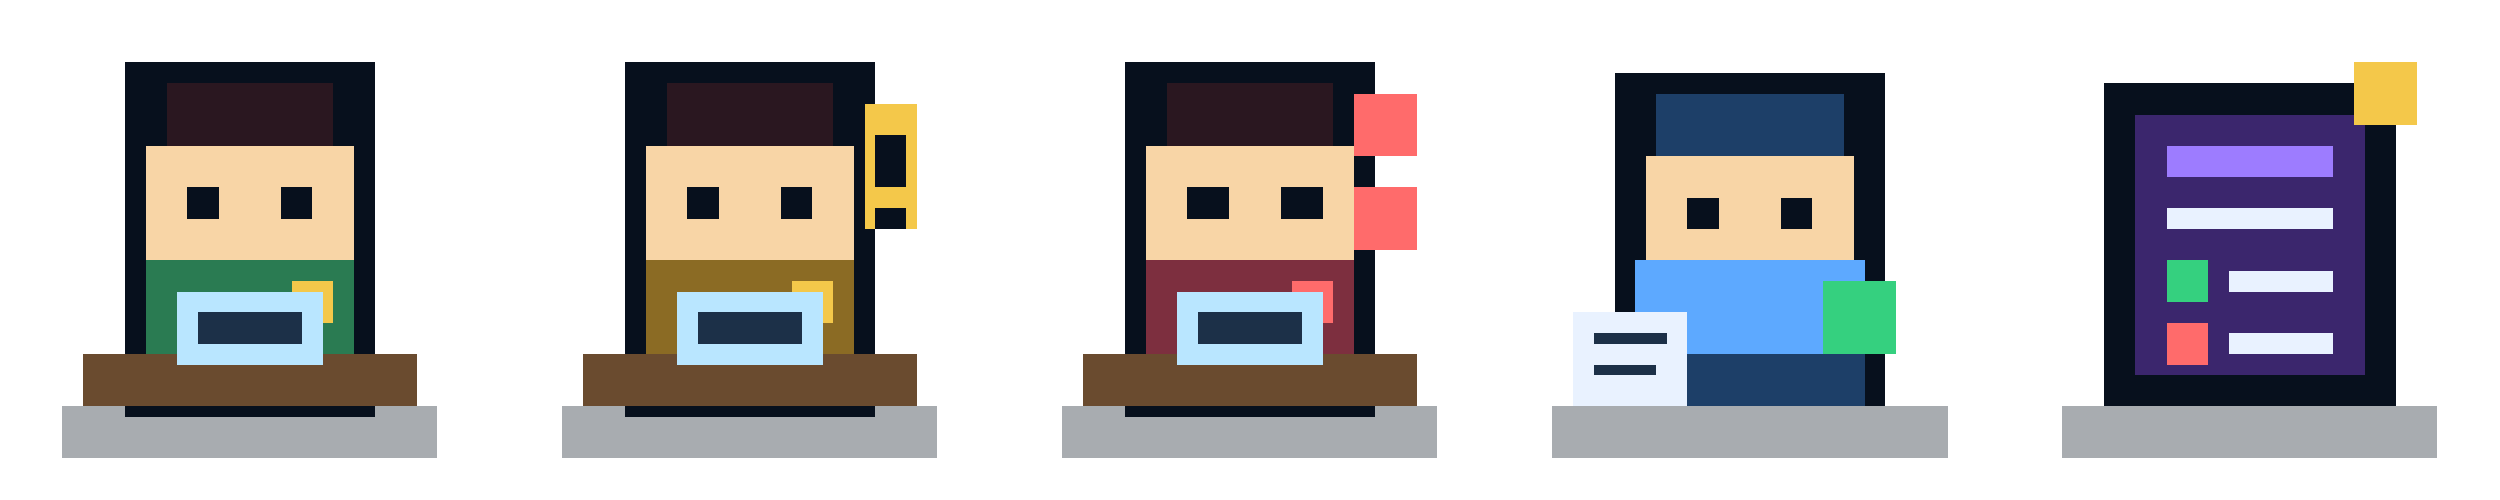
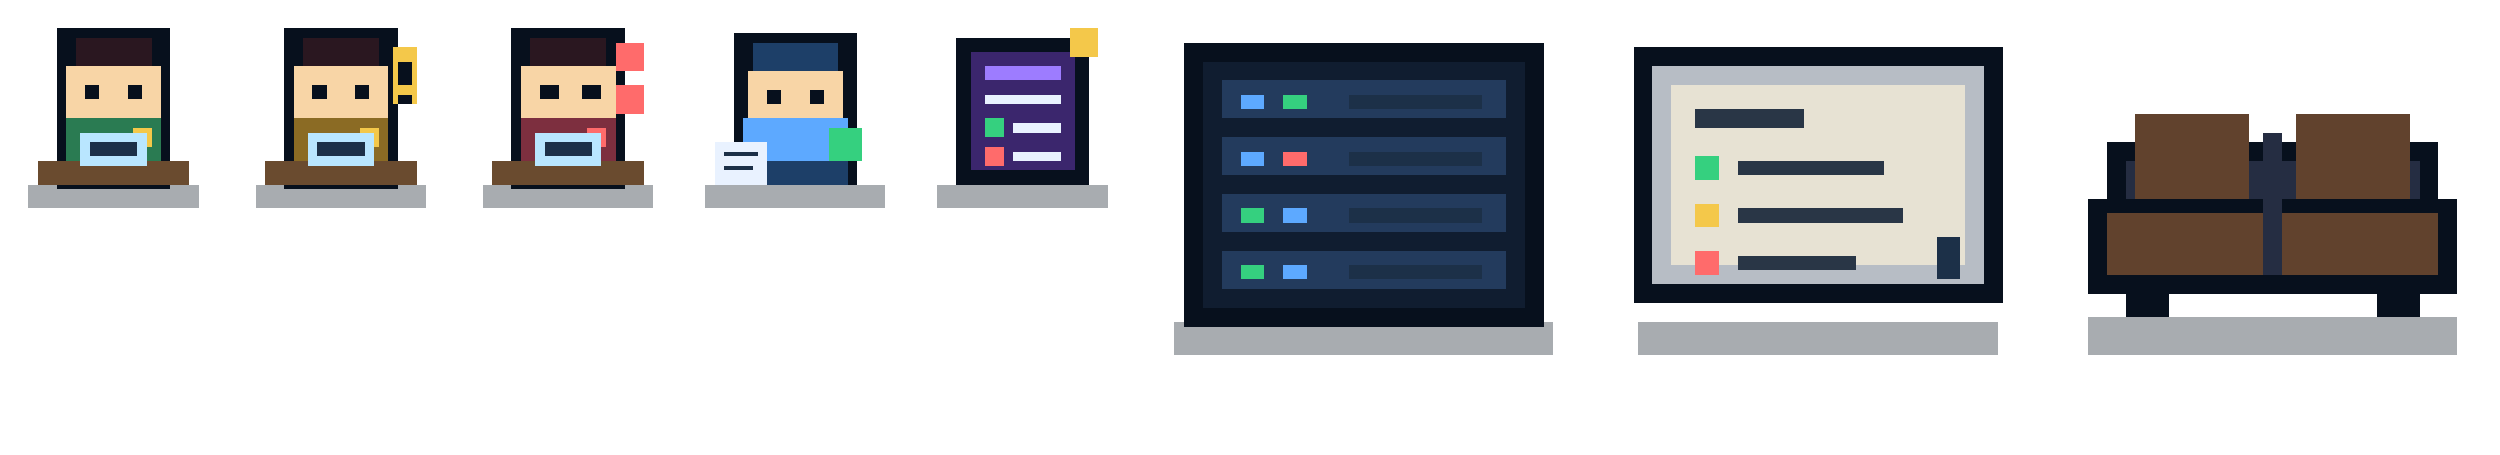
- <svg xmlns="http://www.w3.org/2000/svg" width="240" height="48" viewBox="0 0 240 48" shape-rendering="crispEdges">
+ <svg xmlns="http://www.w3.org/2000/svg" width="528" height="96" viewBox="0 0 528 96" shape-rendering="crispEdges">
  <defs>
    <style>
      .shadow { fill: #06101d; opacity: .35; }
      .outline { fill: #07101d; }
      .skin { fill: #f4c38d; }
      .hair { fill: #2a1720; }
      .face { fill: #f8d5a6; }
      .eye { fill: #07101d; }
      .desk { fill: #6a4b2f; }
      .screen { fill: #b9e6ff; }
      .screen-dark { fill: #1c3048; }
      .badge { fill: #f4c84a; }
      .normal-a { fill: #2a7b52; }
      .normal-b { fill: #183c2b; }
      .warning-a { fill: #8b6b24; }
      .warning-b { fill: #3f3218; }
      .danger-a { fill: #7d2f3f; }
      .danger-b { fill: #3b1f2a; }
      .dist-a { fill: #5da9ff; }
      .dist-b { fill: #1d3f68; }
      .event-a { fill: #9d7cff; }
      .event-b { fill: #3b266d; }
      .paper { fill: #e9f2ff; }
      .green { fill: #35d07f; }
      .red { fill: #ff6b6b; }
+       .rack-a { fill: #101d30; }
+       .rack-b { fill: #233b5d; }
+       .rack-c { fill: #5da9ff; }
+       .board-a { fill: #e7e2d3; }
+       .board-b { fill: #b7bdc5; }
+       .board-line { fill: #293646; }
+       .couch-a { fill: #61422d; }
+       .couch-b { fill: #252d42; }
    </style>
  </defs>
  <g id="agent-normal">
    <rect class="shadow" x="6" y="39" width="36" height="5" />
    <rect class="outline" x="12" y="6" width="24" height="34" />
    <rect class="hair" x="16" y="8" width="16" height="8" />
    <rect class="face" x="14" y="14" width="20" height="11" />
    <rect class="eye" x="18" y="18" width="3" height="3" />
    <rect class="eye" x="27" y="18" width="3" height="3" />
    <rect class="normal-a" x="14" y="25" width="20" height="9" />
    <rect class="normal-b" x="14" y="34" width="20" height="5" />
    <rect class="badge" x="28" y="27" width="4" height="4" />
    <rect class="desk" x="8" y="34" width="32" height="5" />
    <rect class="screen" x="17" y="28" width="14" height="7" />
    <rect class="screen-dark" x="19" y="30" width="10" height="3" />
  </g>
  <g id="agent-warning" transform="translate(48)">
    <rect class="shadow" x="6" y="39" width="36" height="5" />
    <rect class="outline" x="12" y="6" width="24" height="34" />
    <rect class="hair" x="16" y="8" width="16" height="8" />
    <rect class="face" x="14" y="14" width="20" height="11" />
    <rect class="eye" x="18" y="18" width="3" height="3" />
    <rect class="eye" x="27" y="18" width="3" height="3" />
    <rect class="warning-a" x="14" y="25" width="20" height="9" />
    <rect class="warning-b" x="14" y="34" width="20" height="5" />
    <rect class="badge" x="28" y="27" width="4" height="4" />
    <rect class="desk" x="8" y="34" width="32" height="5" />
    <rect class="screen" x="17" y="28" width="14" height="7" />
    <rect class="screen-dark" x="19" y="30" width="10" height="3" />
    <rect class="badge" x="35" y="10" width="5" height="12" />
    <rect class="outline" x="36" y="13" width="3" height="5" />
    <rect class="outline" x="36" y="20" width="3" height="2" />
  </g>
  <g id="agent-danger" transform="translate(96)">
    <rect class="shadow" x="6" y="39" width="36" height="5" />
    <rect class="outline" x="12" y="6" width="24" height="34" />
    <rect class="hair" x="16" y="8" width="16" height="8" />
    <rect class="face" x="14" y="14" width="20" height="11" />
    <rect class="eye" x="18" y="18" width="4" height="3" />
    <rect class="eye" x="27" y="18" width="4" height="3" />
    <rect class="danger-a" x="14" y="25" width="20" height="9" />
    <rect class="danger-b" x="14" y="34" width="20" height="5" />
    <rect class="red" x="28" y="27" width="4" height="4" />
    <rect class="desk" x="8" y="34" width="32" height="5" />
    <rect class="screen" x="17" y="28" width="14" height="7" />
    <rect class="screen-dark" x="19" y="30" width="10" height="3" />
    <rect class="red" x="34" y="9" width="6" height="6" />
    <rect class="red" x="34" y="18" width="6" height="6" />
  </g>
  <g id="distributor" transform="translate(144)">
    <rect class="shadow" x="5" y="39" width="38" height="5" />
    <rect class="outline" x="11" y="7" width="26" height="32" />
    <rect class="dist-b" x="15" y="9" width="18" height="7" />
    <rect class="face" x="14" y="15" width="20" height="10" />
    <rect class="eye" x="18" y="19" width="3" height="3" />
    <rect class="eye" x="27" y="19" width="3" height="3" />
    <rect class="dist-a" x="13" y="25" width="22" height="9" />
    <rect class="dist-b" x="13" y="34" width="22" height="5" />
    <rect class="paper" x="7" y="30" width="11" height="9" />
    <rect class="screen-dark" x="9" y="32" width="7" height="1" />
    <rect class="screen-dark" x="9" y="35" width="6" height="1" />
    <rect class="green" x="31" y="27" width="7" height="7" />
  </g>
  <g id="event-board" transform="translate(192)">
    <rect class="shadow" x="6" y="39" width="36" height="5" />
    <rect class="outline" x="10" y="8" width="28" height="31" />
    <rect class="event-b" x="13" y="11" width="22" height="25" />
    <rect class="event-a" x="16" y="14" width="16" height="3" />
    <rect class="paper" x="16" y="20" width="16" height="2" />
    <rect class="green" x="16" y="25" width="4" height="4" />
    <rect class="paper" x="22" y="26" width="10" height="2" />
    <rect class="red" x="16" y="31" width="4" height="4" />
    <rect class="paper" x="22" y="32" width="10" height="2" />
    <rect class="badge" x="34" y="6" width="6" height="6" />
  </g>
+   <g id="server-rack" transform="translate(240)">
+     <rect class="shadow" x="8" y="68" width="80" height="7" />
+     <rect class="outline" x="10" y="9" width="76" height="60" />
+     <rect class="rack-a" x="14" y="13" width="68" height="52" />
+     <rect class="rack-b" x="18" y="17" width="60" height="8" />
+     <rect class="rack-b" x="18" y="29" width="60" height="8" />
+     <rect class="rack-b" x="18" y="41" width="60" height="8" />
+     <rect class="rack-b" x="18" y="53" width="60" height="8" />
+     <rect class="rack-c" x="22" y="20" width="5" height="3" />
+     <rect class="green" x="31" y="20" width="5" height="3" />
+     <rect class="rack-c" x="22" y="32" width="5" height="3" />
+     <rect class="red" x="31" y="32" width="5" height="3" />
+     <rect class="green" x="22" y="44" width="5" height="3" />
+     <rect class="rack-c" x="31" y="44" width="5" height="3" />
+     <rect class="green" x="22" y="56" width="5" height="3" />
+     <rect class="rack-c" x="31" y="56" width="5" height="3" />
+     <rect class="screen-dark" x="45" y="20" width="28" height="3" />
+     <rect class="screen-dark" x="45" y="32" width="28" height="3" />
+     <rect class="screen-dark" x="45" y="44" width="28" height="3" />
+     <rect class="screen-dark" x="45" y="56" width="28" height="3" />
+   </g>
+   <g id="whiteboard" transform="translate(336)">
+     <rect class="shadow" x="10" y="68" width="76" height="7" />
+     <rect class="outline" x="9" y="10" width="78" height="54" />
+     <rect class="board-b" x="13" y="14" width="70" height="46" />
+     <rect class="board-a" x="17" y="18" width="62" height="38" />
+     <rect class="board-line" x="22" y="23" width="23" height="4" />
+     <rect class="green" x="22" y="33" width="5" height="5" />
+     <rect class="board-line" x="31" y="34" width="31" height="3" />
+     <rect class="badge" x="22" y="43" width="5" height="5" />
+     <rect class="board-line" x="31" y="44" width="35" height="3" />
+     <rect class="red" x="22" y="53" width="5" height="5" />
+     <rect class="board-line" x="31" y="54" width="25" height="3" />
+     <rect class="screen-dark" x="73" y="50" width="5" height="9" />
+   </g>
+   <g id="couch" transform="translate(432)">
+     <rect class="shadow" x="9" y="67" width="78" height="8" />
+     <rect class="outline" x="13" y="30" width="70" height="32" />
+     <rect class="couch-b" x="17" y="34" width="62" height="24" />
+     <rect class="outline" x="9" y="42" width="78" height="20" />
+     <rect class="couch-a" x="13" y="45" width="70" height="13" />
+     <rect class="couch-a" x="19" y="24" width="24" height="18" />
+     <rect class="couch-a" x="53" y="24" width="24" height="18" />
+     <rect class="couch-b" x="46" y="28" width="4" height="30" />
+     <rect class="outline" x="17" y="60" width="9" height="7" />
+     <rect class="outline" x="70" y="60" width="9" height="7" />
+   </g>
</svg>
